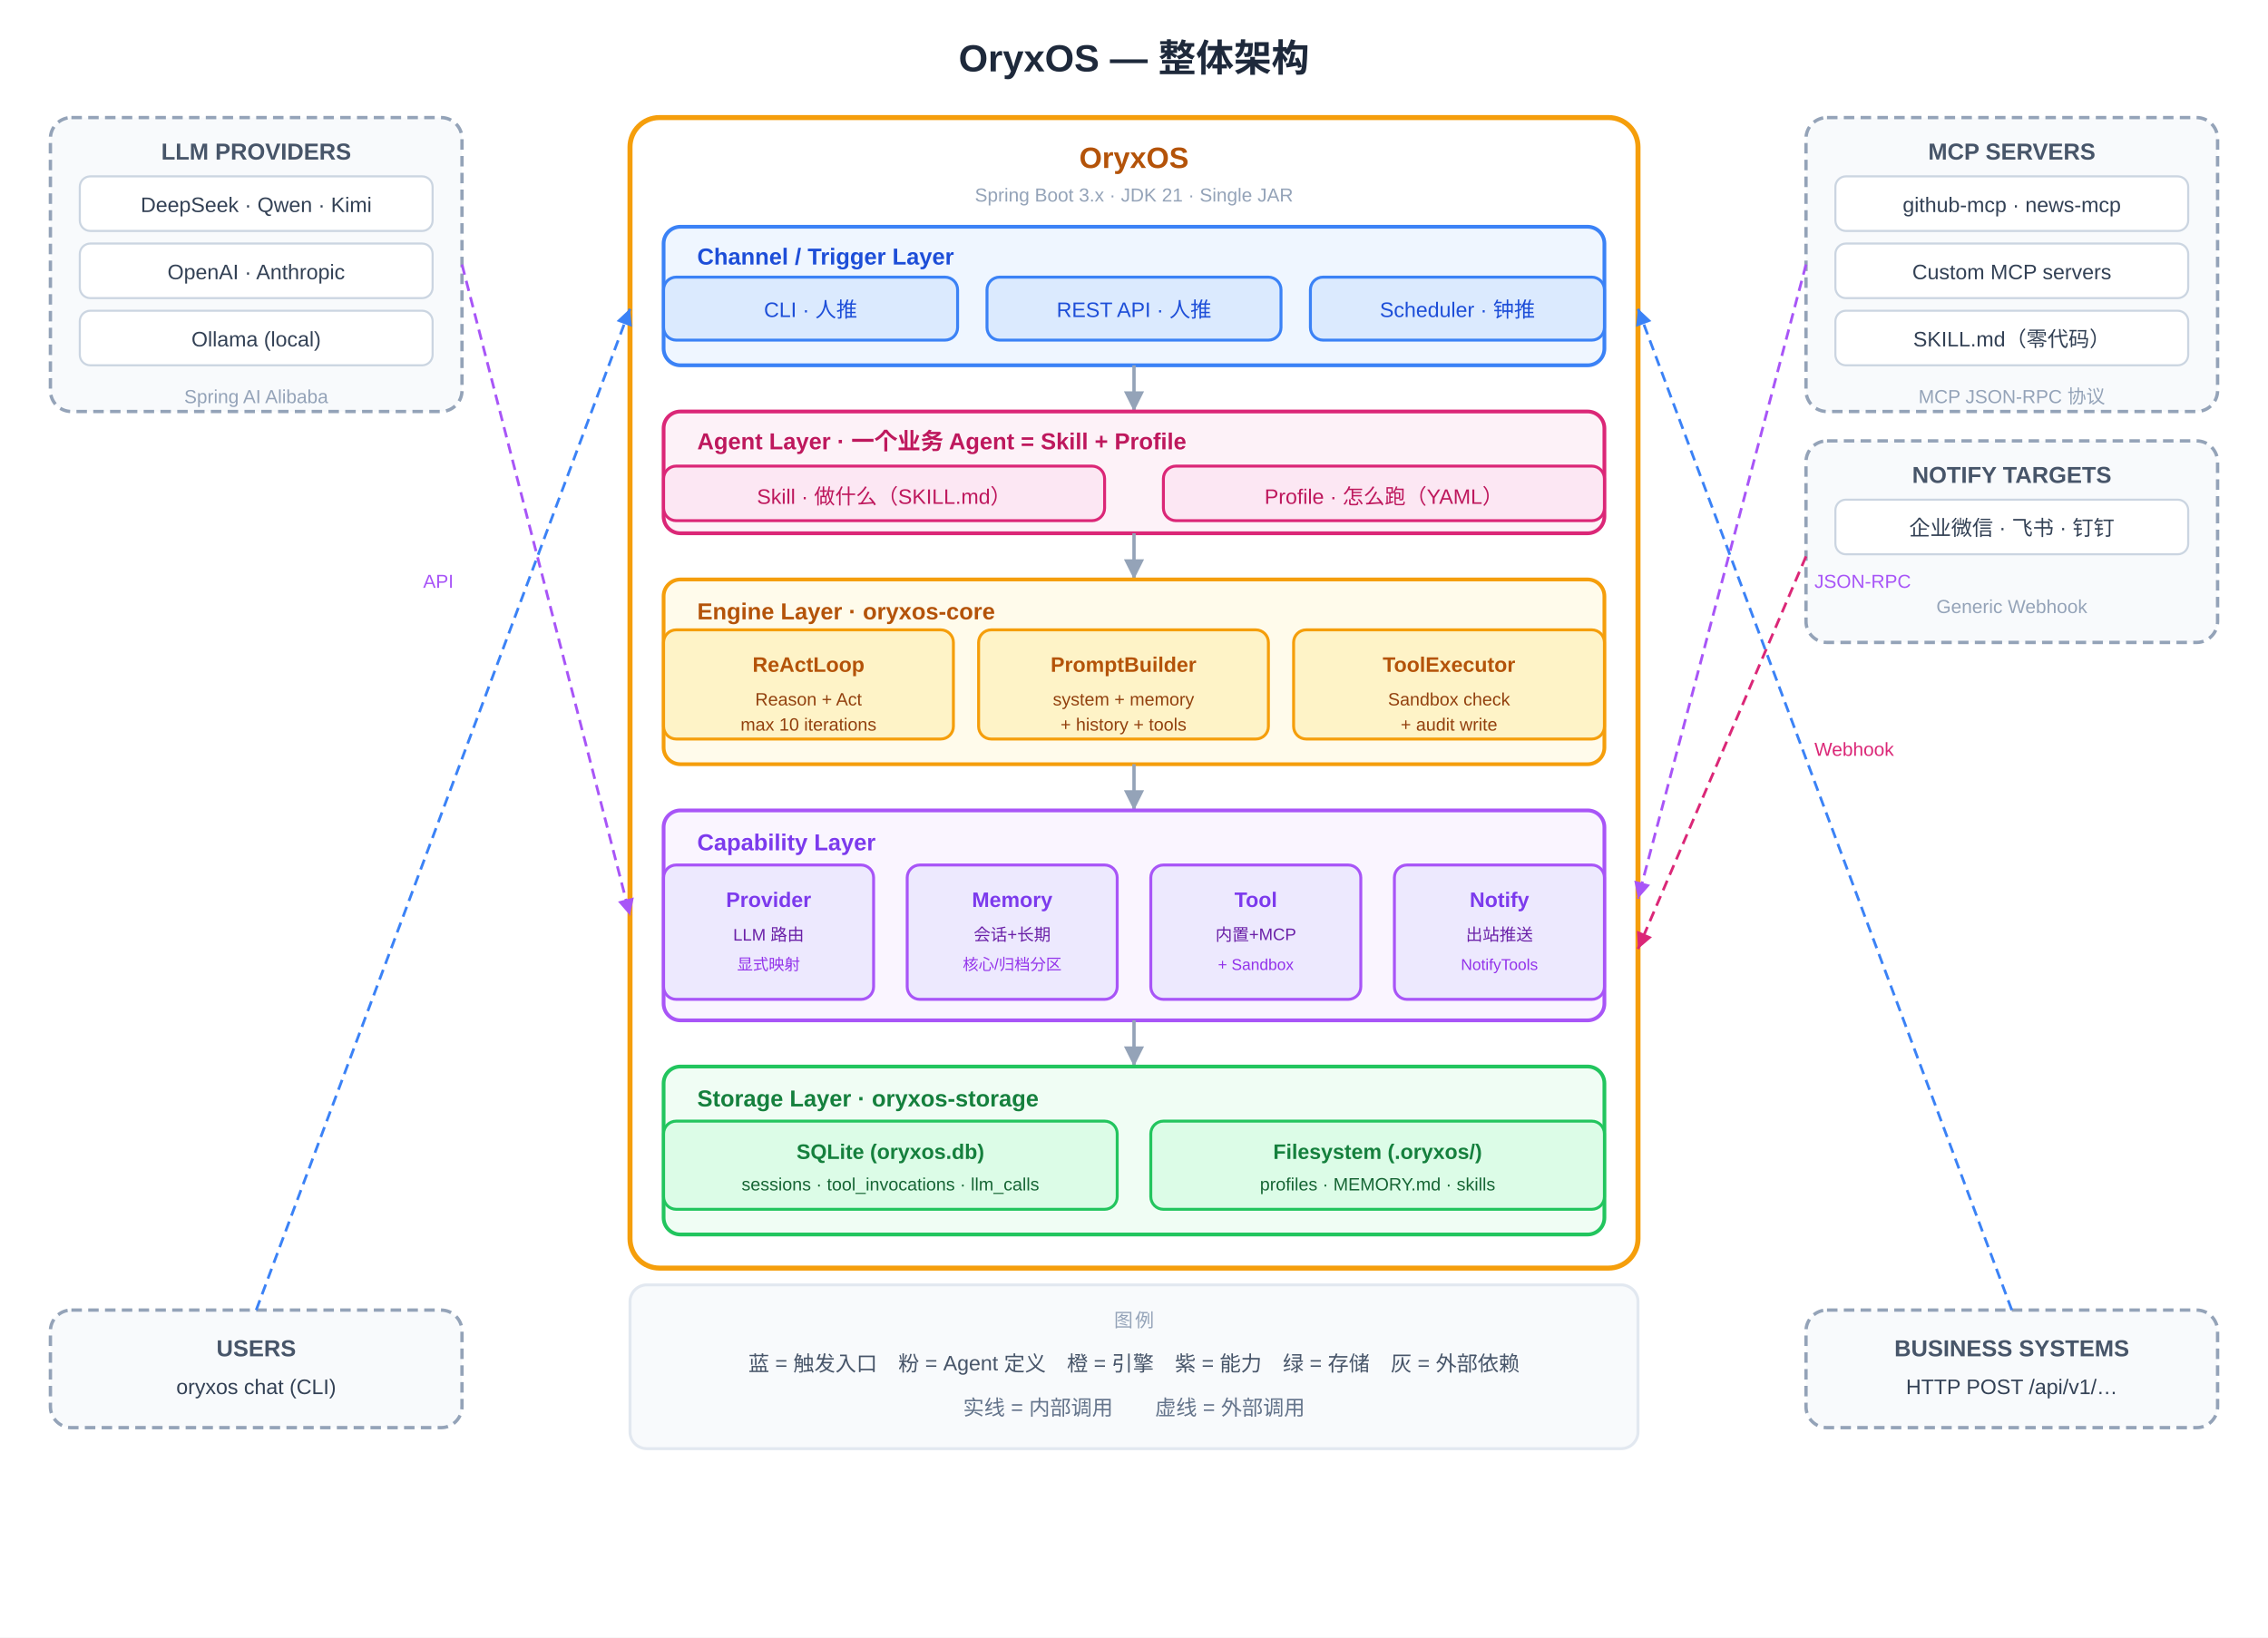
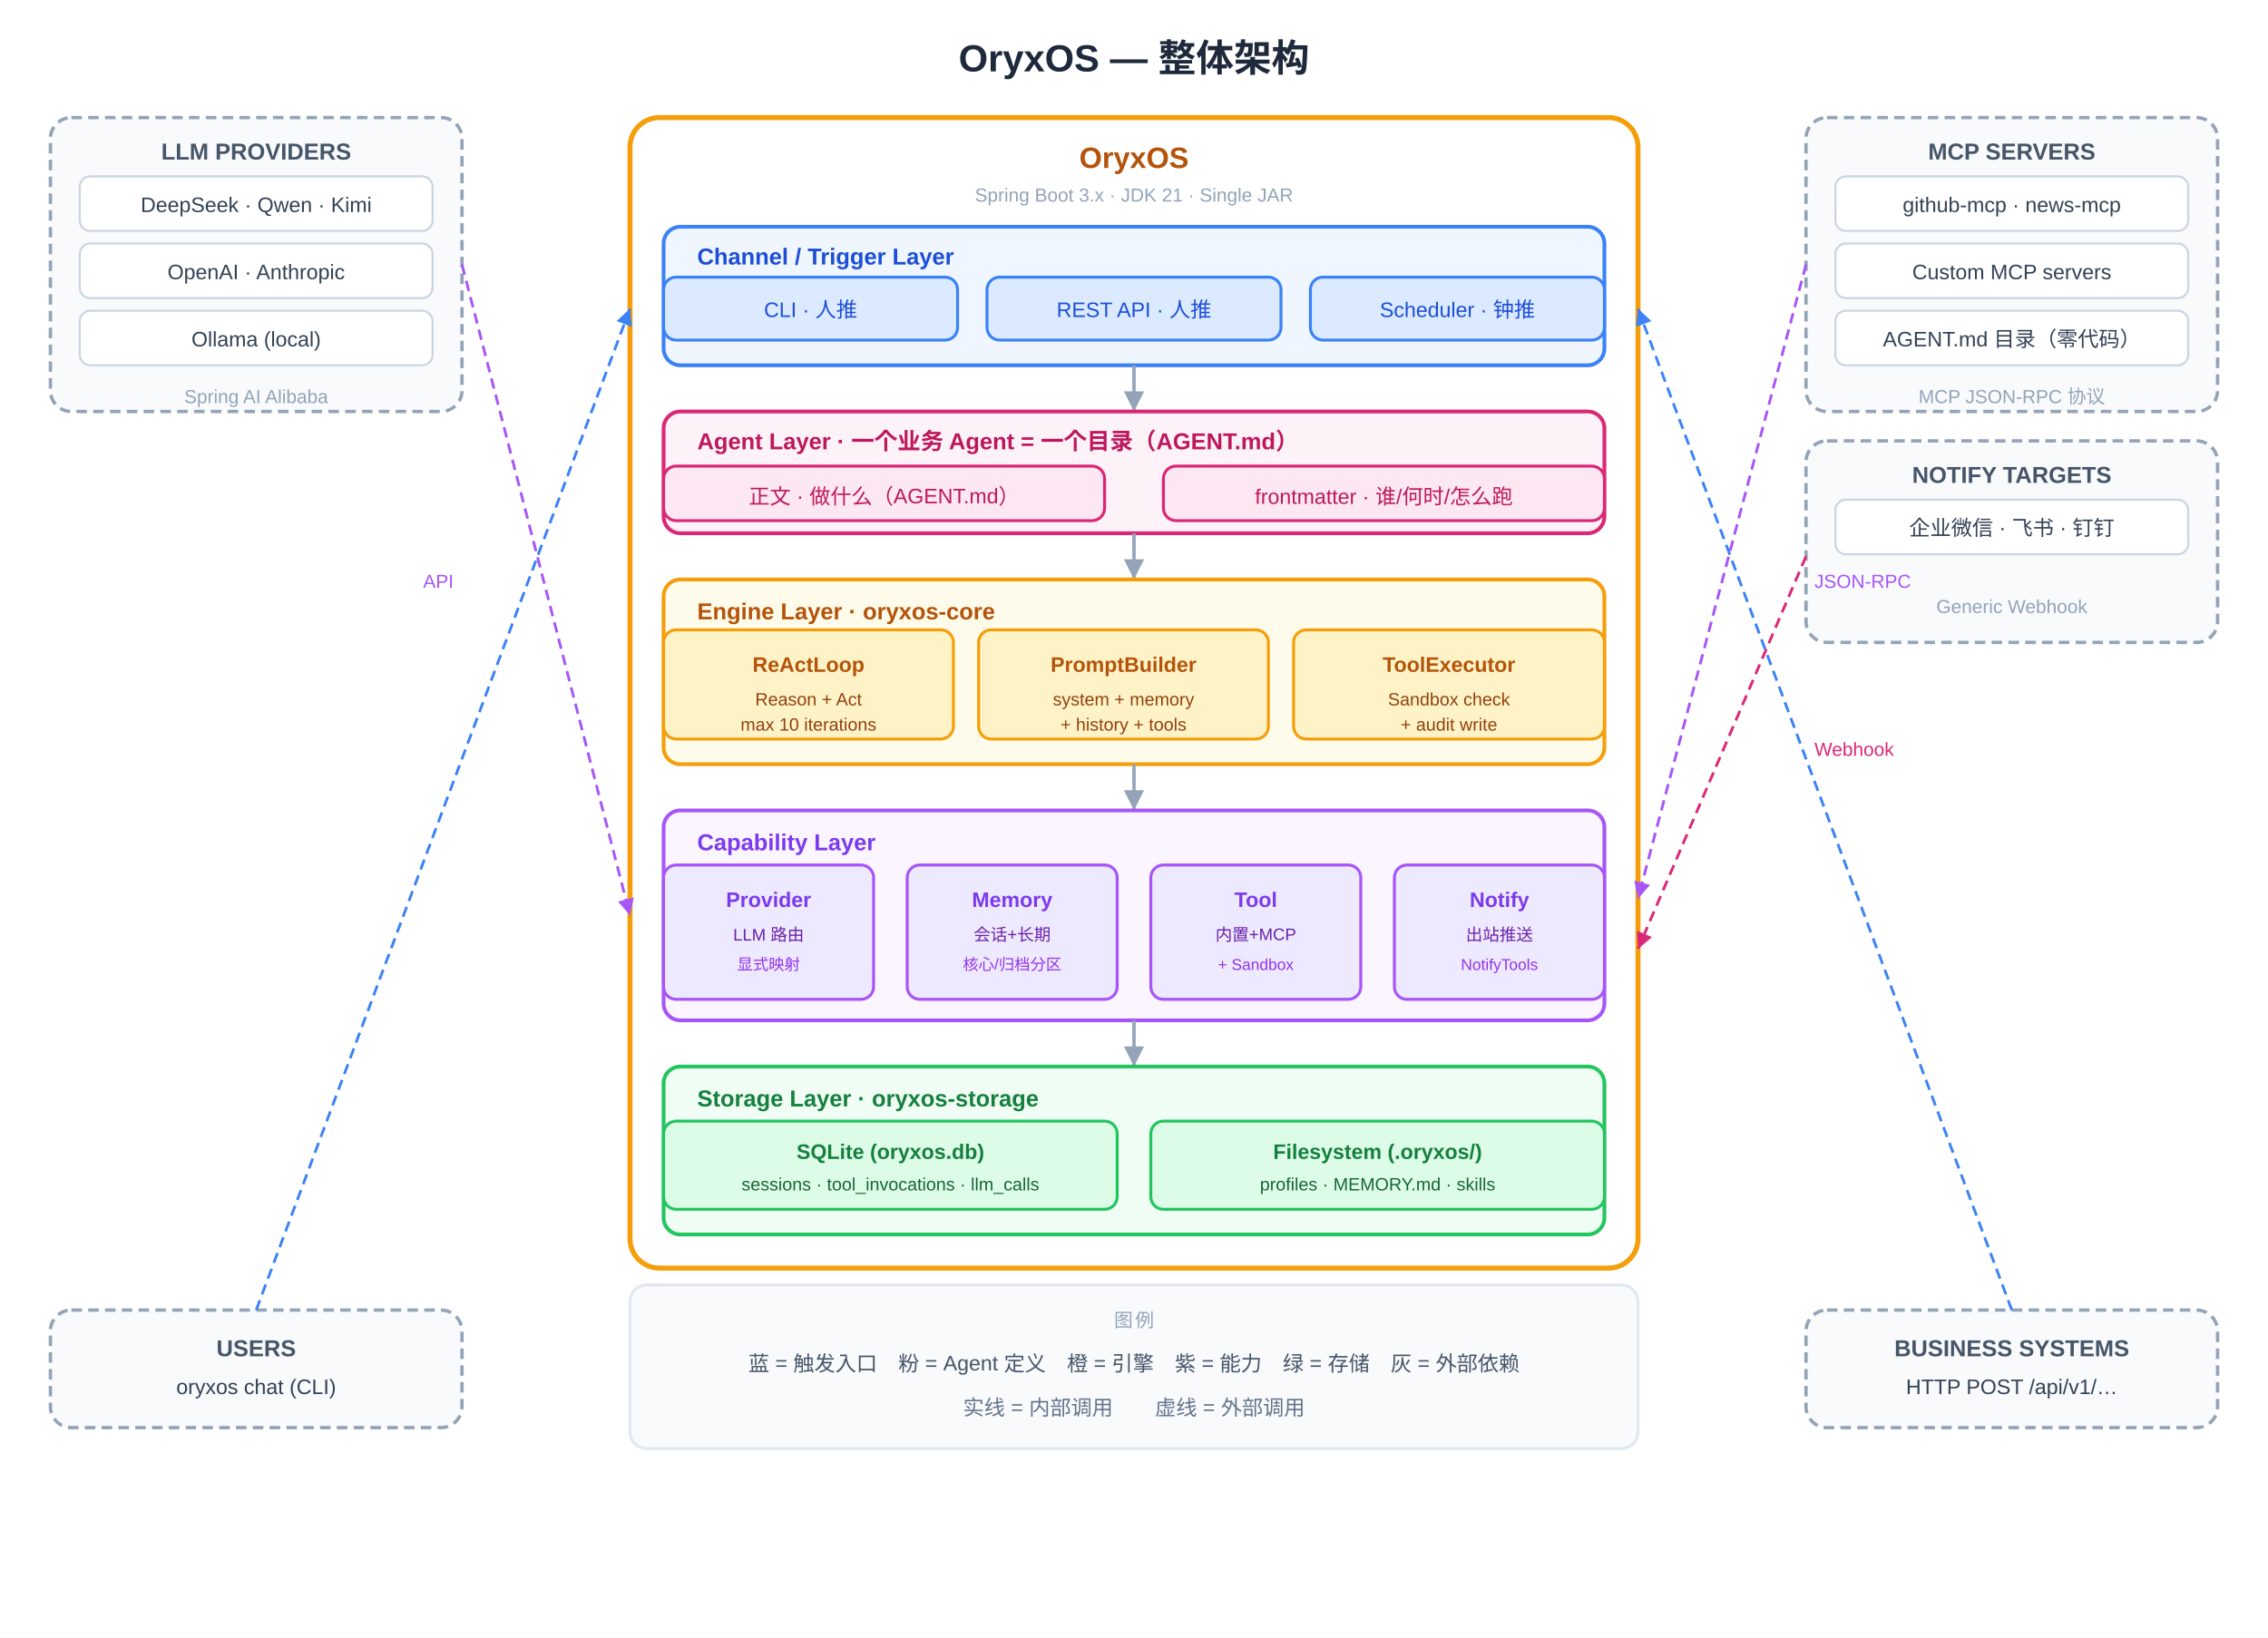
<svg xmlns="http://www.w3.org/2000/svg" viewBox="0 0 1080 780" font-family="Arial, sans-serif">
  <rect width="1080" height="780" fill="#ffffff" />
  <defs>
    <marker id="dag" markerWidth="10" markerHeight="10" refX="6" refY="3" orient="auto">
      <path d="M0,0 L6,3 L0,6 Z" fill="#94a3b8" />
    </marker>
    <marker id="dap" markerWidth="10" markerHeight="10" refX="6" refY="3" orient="auto">
      <path d="M0,0 L6,3 L0,6 Z" fill="#a855f7" />
    </marker>
    <marker id="dab" markerWidth="10" markerHeight="10" refX="6" refY="3" orient="auto">
      <path d="M0,0 L6,3 L0,6 Z" fill="#3b82f6" />
    </marker>
    <marker id="dapk" markerWidth="10" markerHeight="10" refX="6" refY="3" orient="auto">
      <path d="M0,0 L6,3 L0,6 Z" fill="#db2777" />
    </marker>
  </defs>
  <text x="540" y="34" fill="#1e293b" font-size="18" font-weight="bold" text-anchor="middle">OryxOS — 整体架构</text>
  <rect x="24" y="56" width="196" height="140" rx="10" fill="#f8fafc" stroke="#94a3b8" stroke-width="1.6" stroke-dasharray="5,3" />
  <text x="122" y="76" fill="#475569" font-size="11" font-weight="bold" text-anchor="middle">LLM PROVIDERS</text>
  <rect x="38" y="84" width="168" height="26" rx="5" fill="#ffffff" stroke="#cbd5e1" stroke-width="1" />
  <text x="122" y="101" fill="#334155" font-size="10" text-anchor="middle">DeepSeek · Qwen · Kimi</text>
  <rect x="38" y="116" width="168" height="26" rx="5" fill="#ffffff" stroke="#cbd5e1" stroke-width="1" />
  <text x="122" y="133" fill="#334155" font-size="10" text-anchor="middle">OpenAI · Anthropic</text>
  <rect x="38" y="148" width="168" height="26" rx="5" fill="#ffffff" stroke="#cbd5e1" stroke-width="1" />
  <text x="122" y="165" fill="#334155" font-size="10" text-anchor="middle">Ollama (local)</text>
  <text x="122" y="192" fill="#94a3b8" font-size="9" text-anchor="middle">Spring AI Alibaba</text>
  <rect x="860" y="56" width="196" height="140" rx="10" fill="#f8fafc" stroke="#94a3b8" stroke-width="1.6" stroke-dasharray="5,3" />
  <text x="958" y="76" fill="#475569" font-size="11" font-weight="bold" text-anchor="middle">MCP SERVERS</text>
  <rect x="874" y="84" width="168" height="26" rx="5" fill="#ffffff" stroke="#cbd5e1" stroke-width="1" />
  <text x="958" y="101" fill="#334155" font-size="10" text-anchor="middle">github-mcp · news-mcp</text>
  <rect x="874" y="116" width="168" height="26" rx="5" fill="#ffffff" stroke="#cbd5e1" stroke-width="1" />
  <text x="958" y="133" fill="#334155" font-size="10" text-anchor="middle">Custom MCP servers</text>
  <rect x="874" y="148" width="168" height="26" rx="5" fill="#ffffff" stroke="#cbd5e1" stroke-width="1" />
-   <text x="958" y="165" fill="#334155" font-size="10" text-anchor="middle">SKILL.md（零代码）</text>
+   <text x="958" y="165" fill="#334155" font-size="10" text-anchor="middle">AGENT.md 目录（零代码）</text>
  <text x="958" y="192" fill="#94a3b8" font-size="9" text-anchor="middle">MCP JSON-RPC 协议</text>
  <rect x="860" y="210" width="196" height="96" rx="10" fill="#f8fafc" stroke="#94a3b8" stroke-width="1.6" stroke-dasharray="5,3" />
  <text x="958" y="230" fill="#475569" font-size="11" font-weight="bold" text-anchor="middle">NOTIFY TARGETS</text>
  <rect x="874" y="238" width="168" height="26" rx="5" fill="#ffffff" stroke="#cbd5e1" stroke-width="1" />
  <text x="958" y="255" fill="#334155" font-size="10" text-anchor="middle">企业微信 · 飞书 · 钉钉</text>
  <text x="958" y="292" fill="#94a3b8" font-size="9" text-anchor="middle">Generic Webhook</text>
  <rect x="300" y="56" width="480" height="548" rx="14" fill="#ffffff" stroke="#f59e0b" stroke-width="2.4" />
  <text x="540" y="80" fill="#b45309" font-size="14" font-weight="bold" text-anchor="middle">OryxOS</text>
  <text x="540" y="96" fill="#94a3b8" font-size="9" text-anchor="middle">Spring Boot 3.x · JDK 21 · Single JAR</text>
  <rect x="316" y="108" width="448" height="66" rx="8" fill="#eff6ff" stroke="#3b82f6" stroke-width="1.8" />
  <text x="332" y="126" fill="#1d4ed8" font-size="11" font-weight="bold">Channel / Trigger Layer</text>
  <rect x="316" y="132" width="140" height="30" rx="6" fill="#dbeafe" stroke="#3b82f6" stroke-width="1.4" />
  <text x="386" y="151" fill="#1d4ed8" font-size="10" text-anchor="middle">CLI · 人推</text>
  <rect x="470" y="132" width="140" height="30" rx="6" fill="#dbeafe" stroke="#3b82f6" stroke-width="1.4" />
  <text x="540" y="151" fill="#1d4ed8" font-size="10" text-anchor="middle">REST API · 人推</text>
  <rect x="624" y="132" width="140" height="30" rx="6" fill="#dbeafe" stroke="#3b82f6" stroke-width="1.4" />
  <text x="694" y="151" fill="#1d4ed8" font-size="10" text-anchor="middle">Scheduler · 钟推</text>
  <line x1="540" y1="174" x2="540" y2="196" stroke="#94a3b8" stroke-width="1.6" marker-end="url(#dag)" />
  <rect x="316" y="196" width="448" height="58" rx="8" fill="#fdf2f8" stroke="#db2777" stroke-width="1.8" />
-   <text x="332" y="214" fill="#be185d" font-size="11" font-weight="bold">Agent Layer  ·  一个业务 Agent = Skill + Profile</text>
+   <text x="332" y="214" fill="#be185d" font-size="11" font-weight="bold">Agent Layer  ·  一个业务 Agent = 一个目录（AGENT.md）</text>
  <rect x="316" y="222" width="210" height="26" rx="6" fill="#fce7f3" stroke="#db2777" stroke-width="1.4" />
-   <text x="421" y="240" fill="#be185d" font-size="10" text-anchor="middle">Skill · 做什么（SKILL.md）</text>
+   <text x="421" y="240" fill="#be185d" font-size="10" text-anchor="middle">正文 · 做什么（AGENT.md）</text>
  <rect x="554" y="222" width="210" height="26" rx="6" fill="#fce7f3" stroke="#db2777" stroke-width="1.4" />
-   <text x="659" y="240" fill="#be185d" font-size="10" text-anchor="middle">Profile · 怎么跑（YAML）</text>
+   <text x="659" y="240" fill="#be185d" font-size="10" text-anchor="middle">frontmatter · 谁/何时/怎么跑</text>
  <line x1="540" y1="254" x2="540" y2="276" stroke="#94a3b8" stroke-width="1.6" marker-end="url(#dag)" />
  <rect x="316" y="276" width="448" height="88" rx="8" fill="#fffbeb" stroke="#f59e0b" stroke-width="1.8" />
  <text x="332" y="295" fill="#b45309" font-size="11" font-weight="bold">Engine Layer  ·  oryxos-core</text>
  <rect x="316" y="300" width="138" height="52" rx="6" fill="#fef3c7" stroke="#f59e0b" stroke-width="1.4" />
  <text x="385" y="320" fill="#b45309" font-size="10" font-weight="bold" text-anchor="middle">ReActLoop</text>
  <text x="385" y="336" fill="#92400e" font-size="8.5" text-anchor="middle">Reason + Act</text>
  <text x="385" y="348" fill="#92400e" font-size="8.5" text-anchor="middle">max 10 iterations</text>
  <rect x="466" y="300" width="138" height="52" rx="6" fill="#fef3c7" stroke="#f59e0b" stroke-width="1.4" />
  <text x="535" y="320" fill="#b45309" font-size="10" font-weight="bold" text-anchor="middle">PromptBuilder</text>
  <text x="535" y="336" fill="#92400e" font-size="8.5" text-anchor="middle">system + memory</text>
  <text x="535" y="348" fill="#92400e" font-size="8.5" text-anchor="middle">+ history + tools</text>
  <rect x="616" y="300" width="148" height="52" rx="6" fill="#fef3c7" stroke="#f59e0b" stroke-width="1.4" />
  <text x="690" y="320" fill="#b45309" font-size="10" font-weight="bold" text-anchor="middle">ToolExecutor</text>
  <text x="690" y="336" fill="#92400e" font-size="8.5" text-anchor="middle">Sandbox check</text>
  <text x="690" y="348" fill="#92400e" font-size="8.5" text-anchor="middle">+ audit write</text>
  <line x1="540" y1="364" x2="540" y2="386" stroke="#94a3b8" stroke-width="1.6" marker-end="url(#dag)" />
  <rect x="316" y="386" width="448" height="100" rx="8" fill="#faf5ff" stroke="#a855f7" stroke-width="1.8" />
  <text x="332" y="405" fill="#7c3aed" font-size="11" font-weight="bold">Capability Layer</text>
  <rect x="316" y="412" width="100" height="64" rx="6" fill="#ede9fe" stroke="#a855f7" stroke-width="1.4" />
  <text x="366" y="432" fill="#7c3aed" font-size="10" font-weight="bold" text-anchor="middle">Provider</text>
  <text x="366" y="448" fill="#6b21a8" font-size="8" text-anchor="middle">LLM 路由</text>
  <text x="366" y="462" fill="#9333ea" font-size="7.5" text-anchor="middle">显式映射</text>
  <rect x="432" y="412" width="100" height="64" rx="6" fill="#ede9fe" stroke="#a855f7" stroke-width="1.4" />
  <text x="482" y="432" fill="#7c3aed" font-size="10" font-weight="bold" text-anchor="middle">Memory</text>
  <text x="482" y="448" fill="#6b21a8" font-size="8" text-anchor="middle">会话+长期</text>
  <text x="482" y="462" fill="#9333ea" font-size="7.5" text-anchor="middle">核心/归档分区</text>
  <rect x="548" y="412" width="100" height="64" rx="6" fill="#ede9fe" stroke="#a855f7" stroke-width="1.4" />
  <text x="598" y="432" fill="#7c3aed" font-size="10" font-weight="bold" text-anchor="middle">Tool</text>
  <text x="598" y="448" fill="#6b21a8" font-size="8" text-anchor="middle">内置+MCP</text>
  <text x="598" y="462" fill="#9333ea" font-size="7.5" text-anchor="middle">+ Sandbox</text>
  <rect x="664" y="412" width="100" height="64" rx="6" fill="#ede9fe" stroke="#a855f7" stroke-width="1.4" />
  <text x="714" y="432" fill="#7c3aed" font-size="10" font-weight="bold" text-anchor="middle">Notify</text>
  <text x="714" y="448" fill="#6b21a8" font-size="8" text-anchor="middle">出站推送</text>
  <text x="714" y="462" fill="#9333ea" font-size="7.5" text-anchor="middle">NotifyTools</text>
  <line x1="540" y1="486" x2="540" y2="508" stroke="#94a3b8" stroke-width="1.6" marker-end="url(#dag)" />
  <rect x="316" y="508" width="448" height="80" rx="8" fill="#f0fdf4" stroke="#22c55e" stroke-width="1.8" />
  <text x="332" y="527" fill="#15803d" font-size="11" font-weight="bold">Storage Layer  ·  oryxos-storage</text>
  <rect x="316" y="534" width="216" height="42" rx="6" fill="#dcfce7" stroke="#22c55e" stroke-width="1.4" />
  <text x="424" y="552" fill="#15803d" font-size="10" font-weight="bold" text-anchor="middle">SQLite (oryxos.db)</text>
  <text x="424" y="567" fill="#166534" font-size="8.5" text-anchor="middle">sessions · tool_invocations · llm_calls</text>
  <rect x="548" y="534" width="216" height="42" rx="6" fill="#dcfce7" stroke="#22c55e" stroke-width="1.4" />
  <text x="656" y="552" fill="#15803d" font-size="10" font-weight="bold" text-anchor="middle">Filesystem (.oryxos/)</text>
  <text x="656" y="567" fill="#166534" font-size="8.5" text-anchor="middle">profiles · MEMORY.md · skills</text>
  <line x1="220" y1="126" x2="300" y2="436" stroke="#a855f7" stroke-width="1.3" stroke-dasharray="5,3" marker-end="url(#dap)" />
  <text x="216" y="280" fill="#a855f7" font-size="9" text-anchor="end">API</text>
  <line x1="860" y1="126" x2="780" y2="428" stroke="#a855f7" stroke-width="1.3" stroke-dasharray="5,3" marker-end="url(#dap)" />
  <text x="864" y="280" fill="#a855f7" font-size="9">JSON-RPC</text>
  <line x1="860" y1="265" x2="780" y2="452" stroke="#db2777" stroke-width="1.3" stroke-dasharray="5,3" marker-end="url(#dapk)" />
  <text x="864" y="360" fill="#db2777" font-size="9">Webhook</text>
  <rect x="24" y="624" width="196" height="56" rx="10" fill="#f8fafc" stroke="#94a3b8" stroke-width="1.6" stroke-dasharray="5,3" />
  <text x="122" y="646" fill="#475569" font-size="11" font-weight="bold" text-anchor="middle">USERS</text>
  <text x="122" y="664" fill="#334155" font-size="10" text-anchor="middle">oryxos chat (CLI)</text>
  <rect x="860" y="624" width="196" height="56" rx="10" fill="#f8fafc" stroke="#94a3b8" stroke-width="1.6" stroke-dasharray="5,3" />
  <text x="958" y="646" fill="#475569" font-size="11" font-weight="bold" text-anchor="middle">BUSINESS SYSTEMS</text>
  <text x="958" y="664" fill="#334155" font-size="10" text-anchor="middle">HTTP POST /api/v1/…</text>
  <line x1="122" y1="624" x2="300" y2="147" stroke="#3b82f6" stroke-width="1.3" stroke-dasharray="5,3" marker-end="url(#dab)" />
  <line x1="958" y1="624" x2="780" y2="147" stroke="#3b82f6" stroke-width="1.3" stroke-dasharray="5,3" marker-end="url(#dab)" />
  <rect x="300" y="612" width="480" height="78" rx="8" fill="#f8fafc" stroke="#e2e8f0" stroke-width="1.4" />
  <text x="540" y="632" fill="#94a3b8" font-size="9" text-anchor="middle" letter-spacing="1">图例</text>
  <text x="540" y="653" fill="#475569" font-size="10" text-anchor="middle">蓝 = 触发入口　粉 = Agent 定义　橙 = 引擎　紫 = 能力　绿 = 存储　灰 = 外部依赖</text>
  <text x="540" y="674" fill="#64748b" font-size="10" text-anchor="middle">实线 = 内部调用　　虚线 = 外部调用</text>
</svg>
